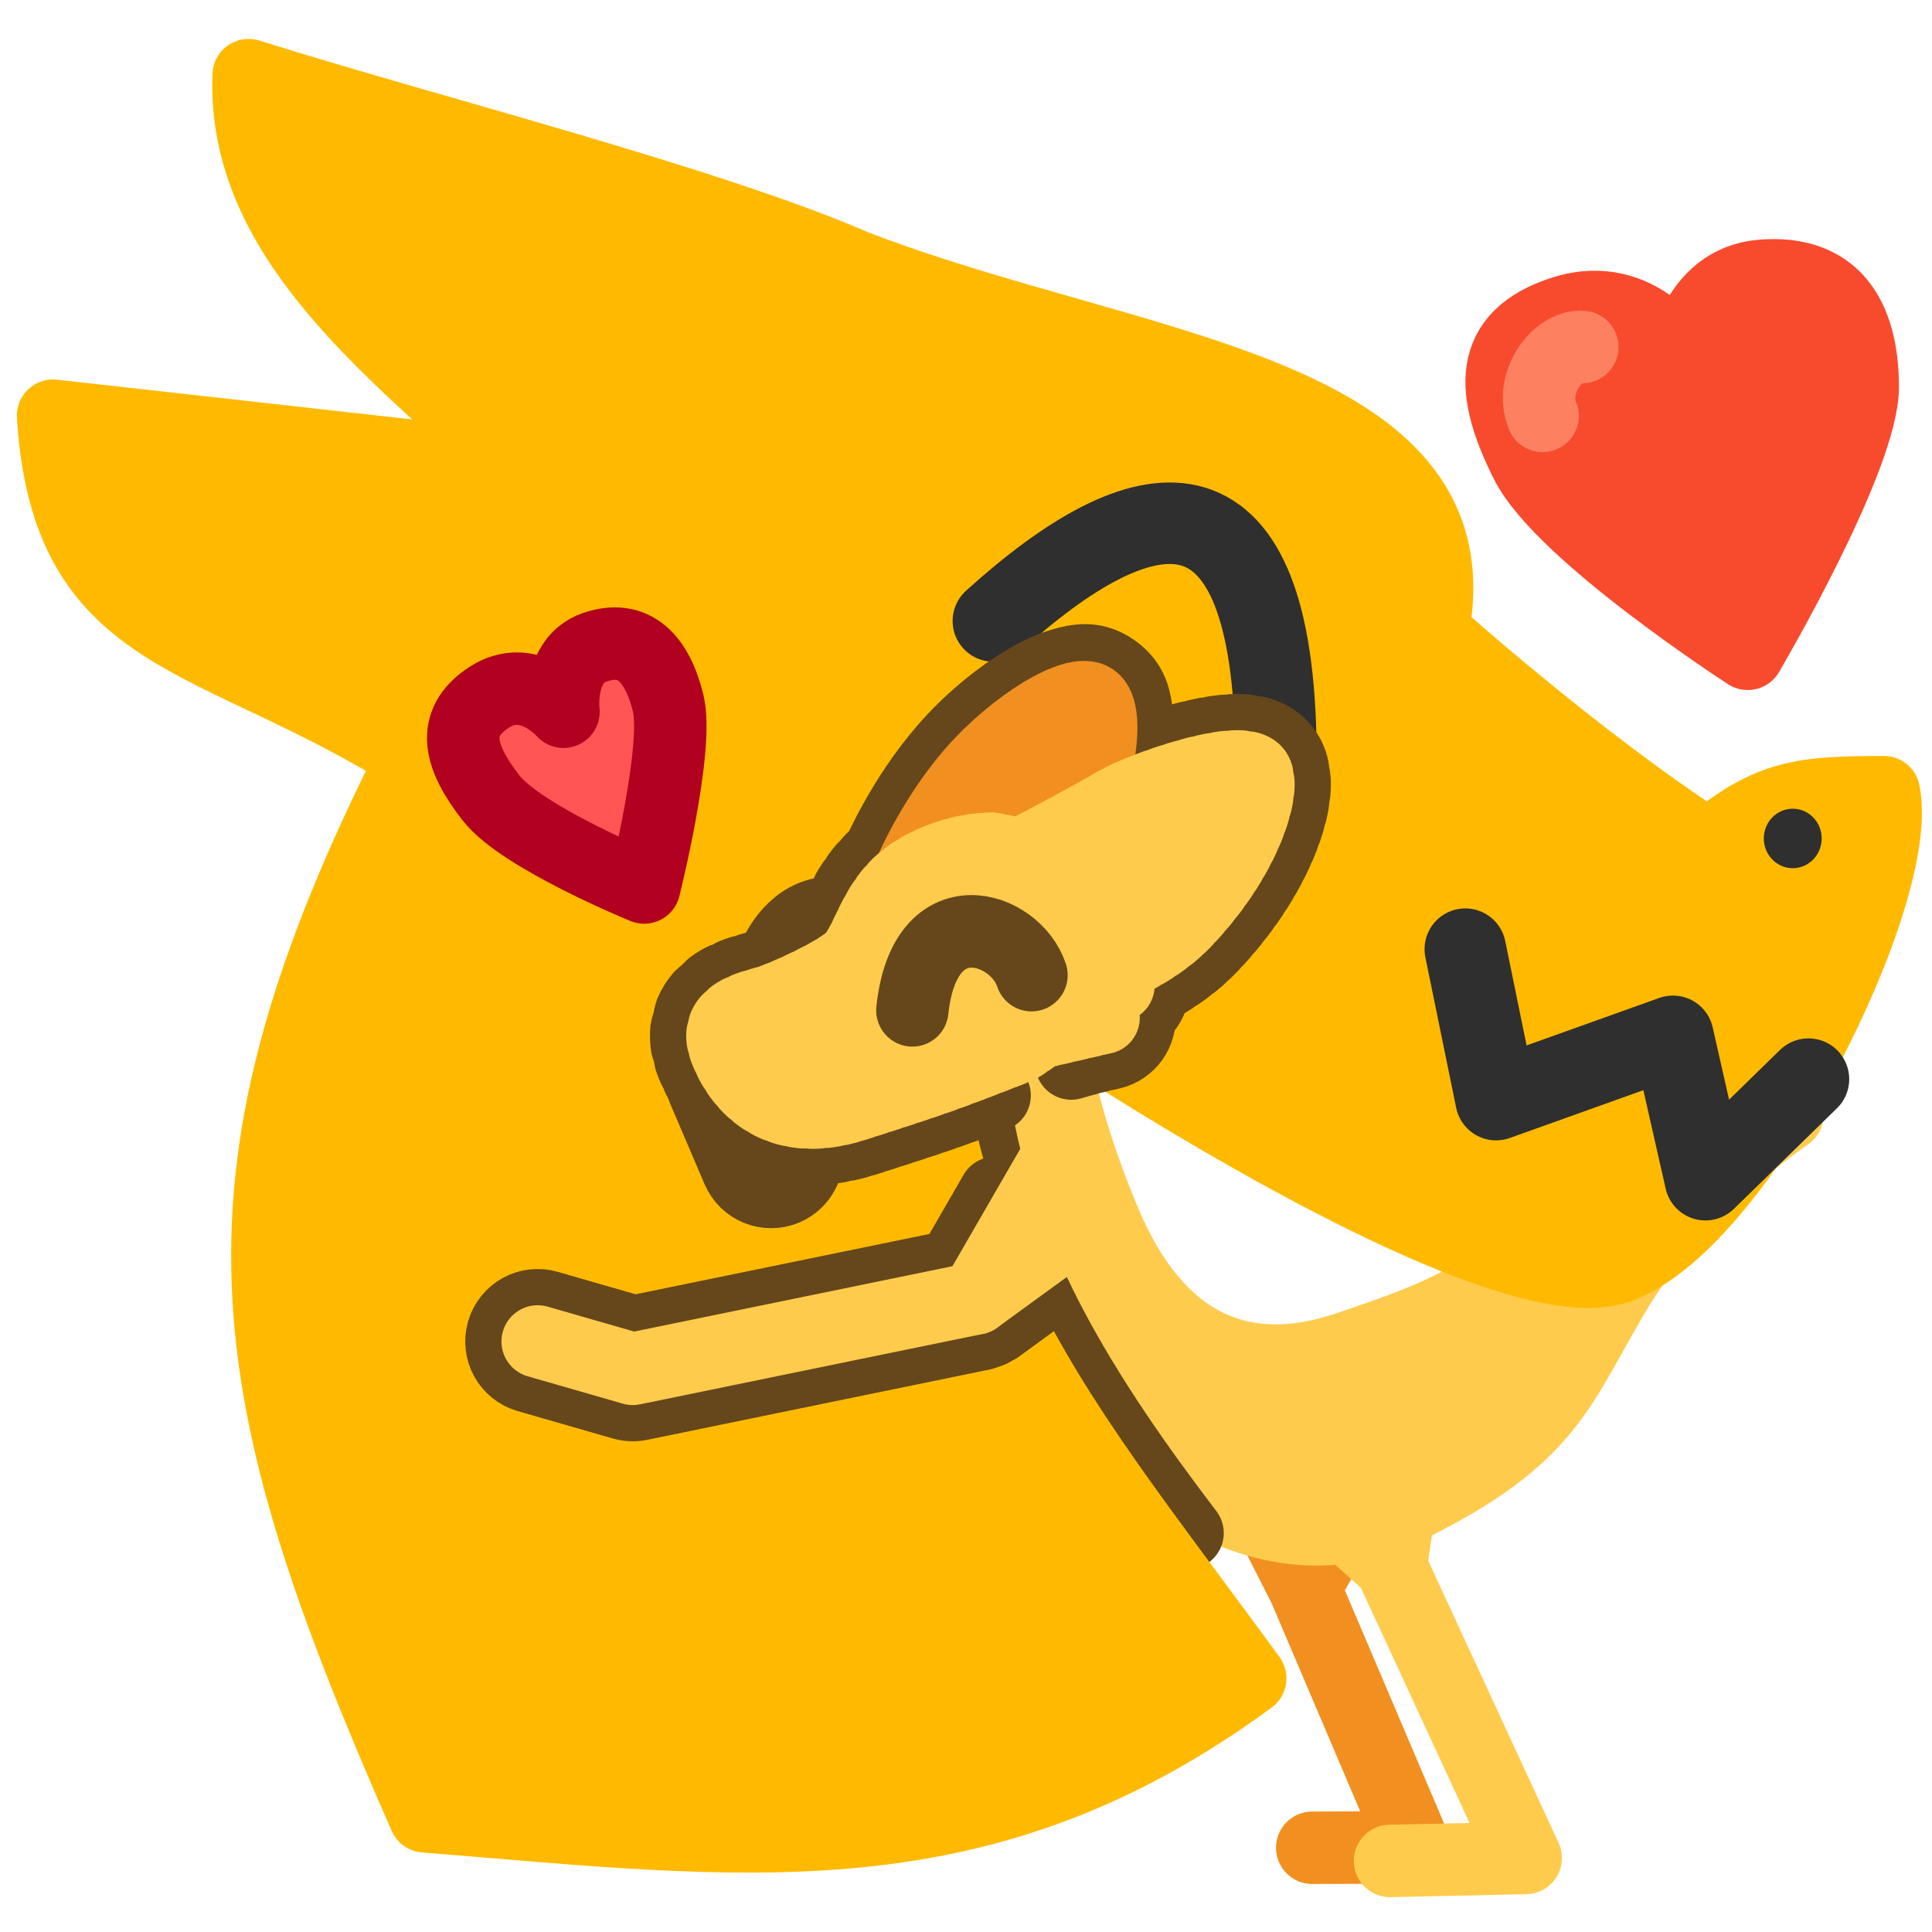
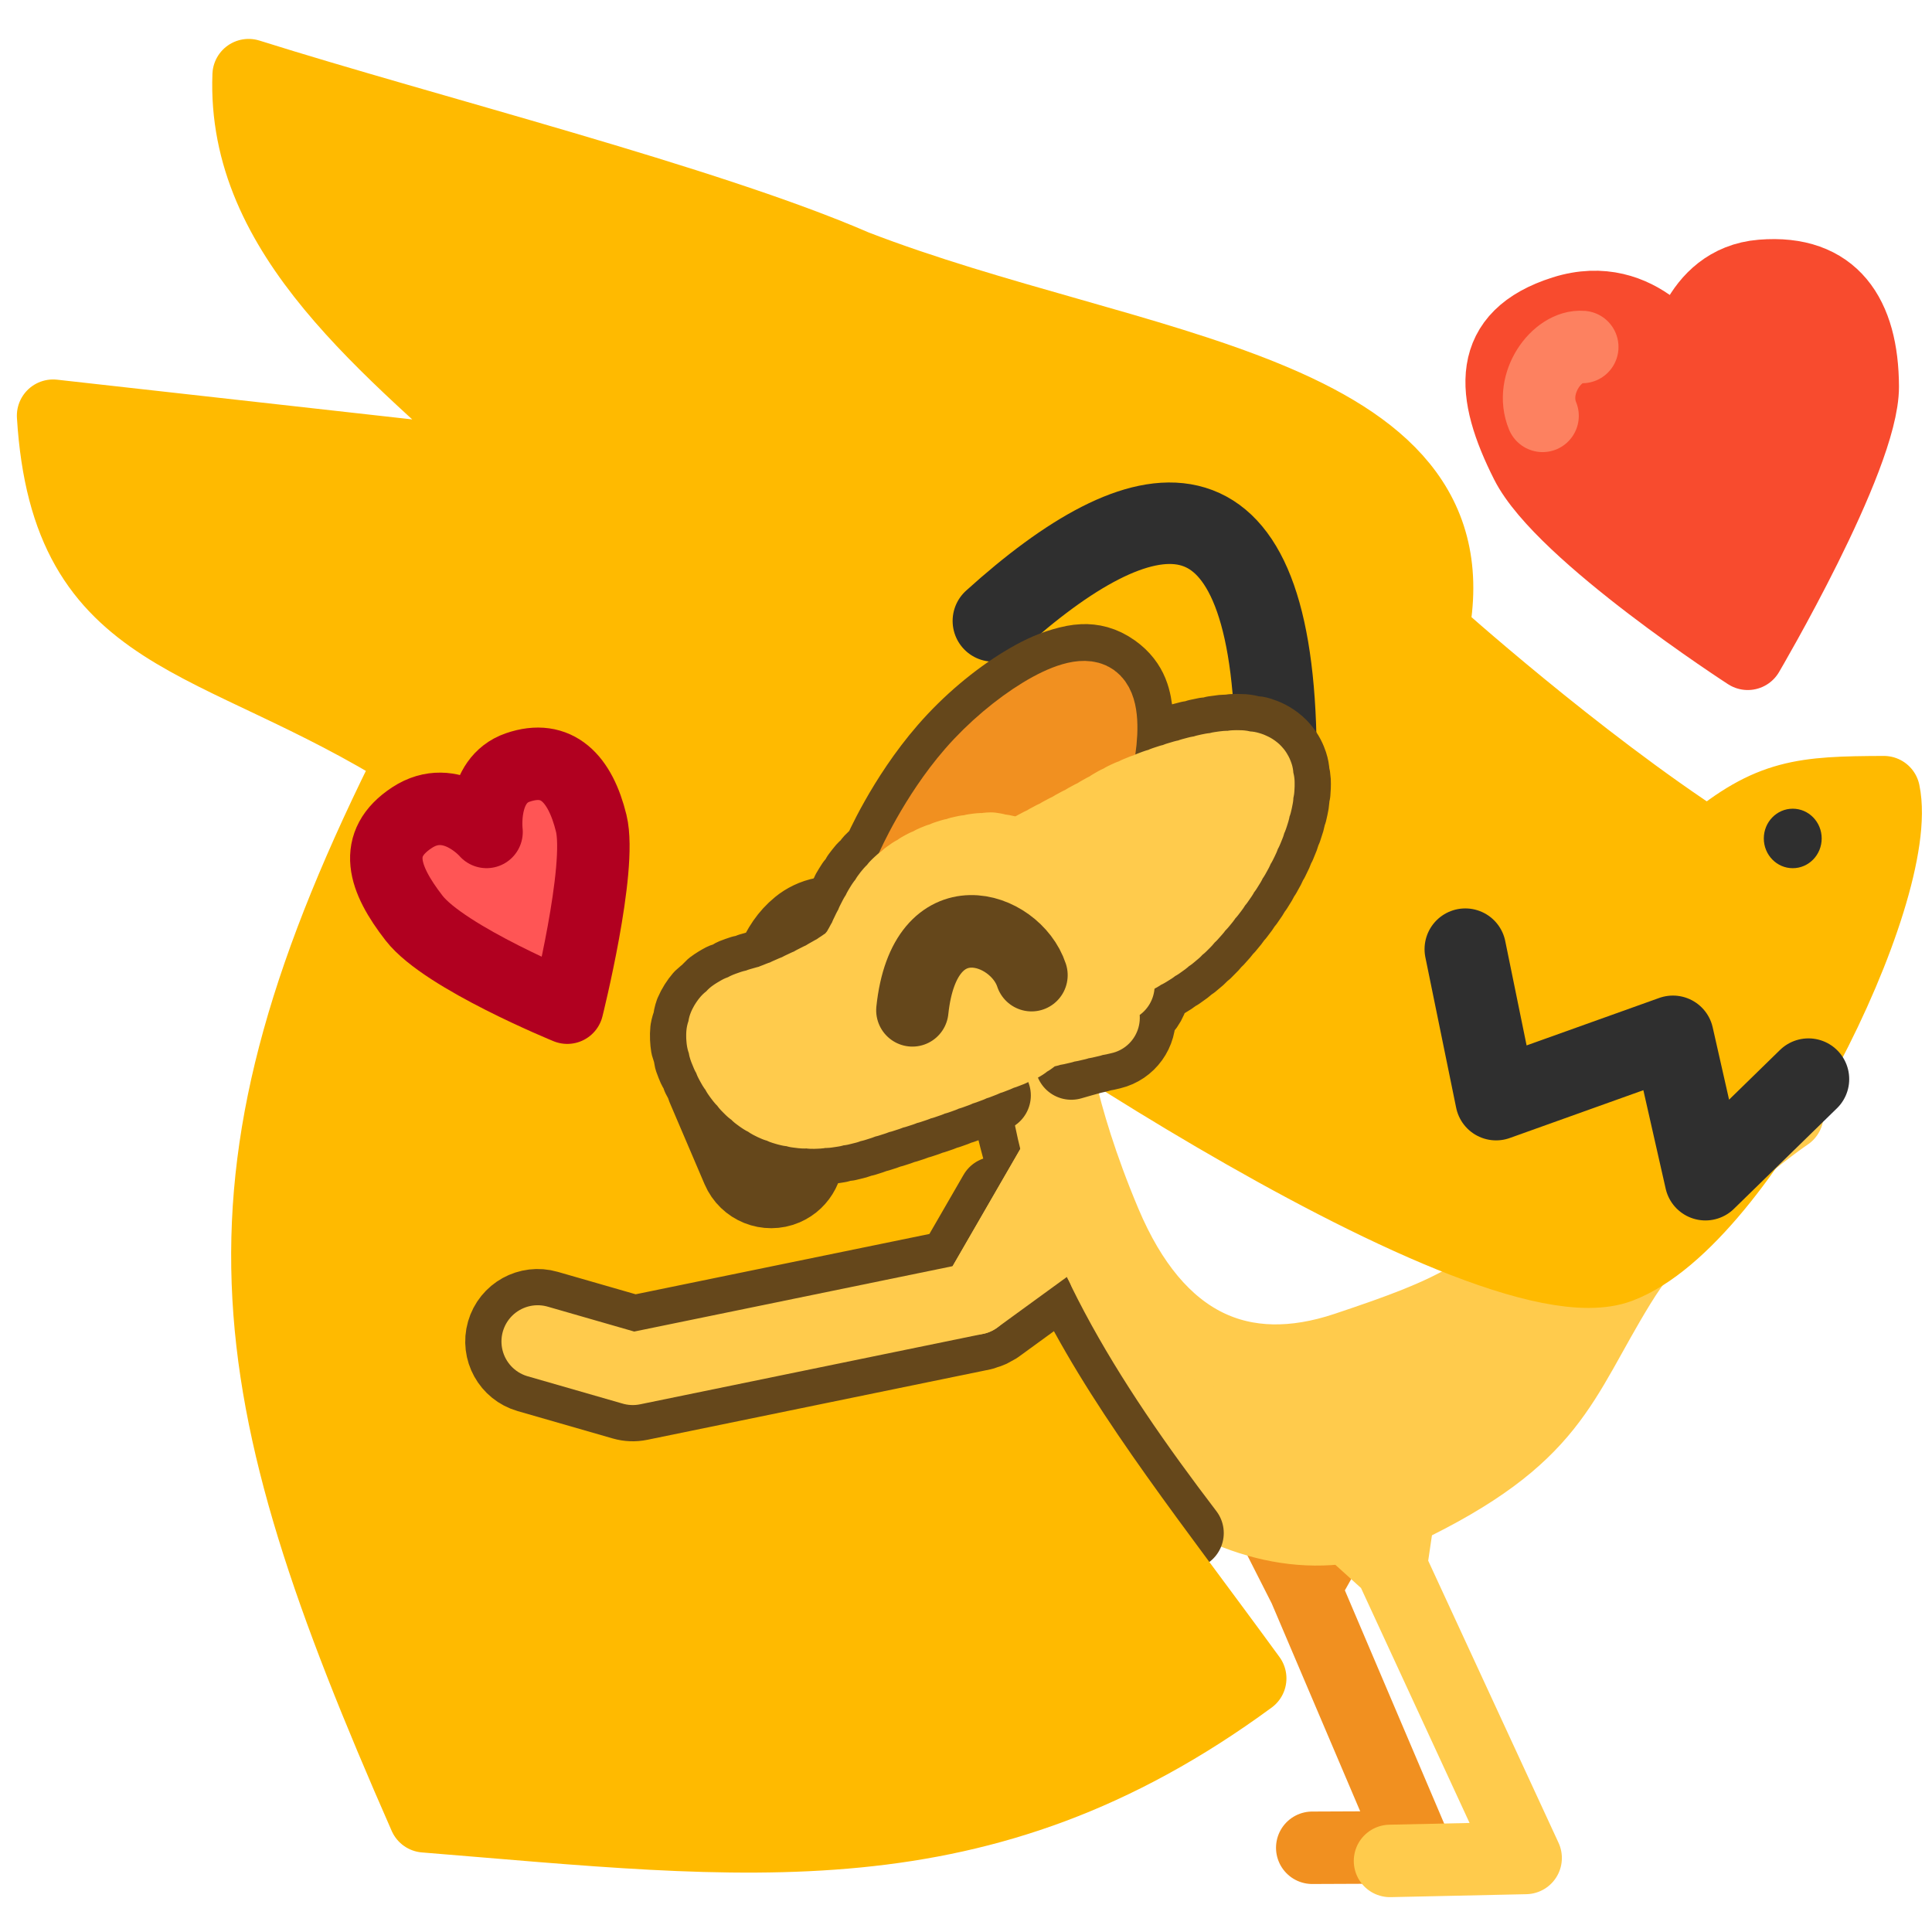
<svg xmlns="http://www.w3.org/2000/svg" version="1.1" id="svg824" width="1706.667" height="1706.667" viewBox="0 0 1706.667 1706.667">
  <defs id="defs828" />
  <g id="layer1" style="display:inline">
    <path style="display:inline;fill:none;fill-opacity:1;stroke:#f19020;stroke-width:64;stroke-linecap:round;stroke-linejoin:round;stroke-opacity:1;paint-order:fill markers stroke;stop-color:#000000" d="m 445.036,1139.368 67.45,-43.662 298.868,-89.188 119.986,0.615" id="path14378-2" />
    <path style="display:inline;fill:none;fill-opacity:1;stroke:#f19020;stroke-width:64;stroke-linecap:round;stroke-linejoin:round;stroke-opacity:1;paint-order:fill markers stroke;stop-color:#000000" d="m 1159.192,1632.261 90.69,-0.377 -97.47,-228.991 -75.44,-148.741 158.466,1.156 -83.026,147.585" id="path10187-8" />
    <path style="fill:none;fill-opacity:1;stroke:#ffcb4c;stroke-width:64;stroke-linecap:round;stroke-linejoin:round;stroke-opacity:1;paint-order:fill markers stroke;stop-color:#000000" d="m 1227.882,1643.884 119.825,-2.608 -119.125,-257.832 -123.693,-111.871 148.375,-55.657 -24.682,167.527" id="path10187" />
    <g id="g917" transform="rotate(-19.68868,1444.703,1222.543)">
      <path style="fill:#ffcb4c;fill-opacity:1;stroke:#ffcb4c;stroke-width:64;stroke-linecap:round;stroke-linejoin:round;stroke-opacity:1;paint-order:fill markers stroke;stop-color:#000000" d="m 1012.089,783.168 c 0,0 -60.407,94.906 -52.943,170.165 8.543,149.058 104.683,319.715 253.594,304.322 148.911,-15.393 169.208,-58.8 248.079,-122.145 78.87,-63.345 190.458,-91.796 190.458,-91.796 0,0 -122.73,-12.161 -210.327,22.44 -97.261,38.419 -121.428,42.778 -226.418,40.528 -96.199,-2.062 -156.465,-57.683 -163.029,-176.135 -6.045,-109.088 10.485,-171.337 10.485,-171.337" id="path2053" />
      <path style="fill:#ffcb4c;fill-opacity:1;stroke:#ffcb4c;stroke-width:64;stroke-linecap:round;stroke-linejoin:round;stroke-opacity:1;paint-order:fill markers stroke;stop-color:#000000" d="m 971.081,865.576 -24.202,157.242 19.592,-28.905" id="path964" />
      <path style="fill:#ffcb4c;fill-opacity:1;stroke:#ffcb4c;stroke-width:64;stroke-linecap:round;stroke-linejoin:round;stroke-opacity:1;paint-order:fill markers stroke;stop-color:#000000" d="m 966.471,1042.473 26.507,146.836 25.355,-19.655" id="path5564" />
    </g>
    <path style="display:none;fill:#234567;fill-opacity:1;stroke:#234567;stroke-width:64;stroke-linecap:round;stroke-linejoin:round;stroke-opacity:1;paint-order:fill markers stroke;stop-color:#000000" d="m 1417.425,1006.269 c 5.114,28.836 18.45,55.813 69.086,74.36 55.339,-36.139 116.729,-45.836 178.971,-51.815 -42.589,-39.881 -91.934,-69.961 -158.152,-75.562 -34.273,-0.017 -65.982,10.504 -89.904,53.018 z" id="path31499" />
    <path style="opacity:1;fill:none;fill-opacity:1;stroke:#65471b;stroke-width:64;stroke-linecap:round;stroke-linejoin:round;stroke-miterlimit:4;stroke-dasharray:none;stroke-dashoffset:172.8;stroke-opacity:1;paint-order:stroke fill markers;stop-color:#000000" d="m 860.58,974.146 c 21.272,141.889 100.364,264.588 188.455,380.111" id="path12613" />
    <g id="g47627" style="display:inline;opacity:1" transform="translate(-8.494199,8.494199)">
      <path style="fill:#ffba00;fill-opacity:1;stroke:#ffba00;stroke-width:64;stroke-linecap:round;stroke-linejoin:round;stroke-dashoffset:172.8;stroke-opacity:1;paint-order:fill markers stroke;stop-color:#000000" d="M 383.796,1595.989 C 215.609,1213.401 185.623,1032.704 373.469,660.289 195.228,548.475 67.919,561.427 55.392,358.717 L 468.287,404.894 C 350.34,297.953 222.701,199.691 228.13,57.885 385.796,107.568 632.974,169.662 763.836,226.521 c 244.021,94.274 552.616,107.12 510.194,322.544 0,0 126.297,113.641 243.689,189.716 54.52,-45.235 83.266,-47.24 154.908,-47.508 18.505,87.906 -123.815,377.824 -233.394,419.309 -122.955,46.549 -624.27,-299.001 -620.385,-310.655 -0.013,308.866 124.266,441.235 294.047,674.194 -238.557,175.144 -444.609,144.805 -729.098,121.868 z" id="path42076" />
      <path style="fill:#ffba00;fill-opacity:1;stroke:#2f2f2f;stroke-width:72;stroke-linecap:round;stroke-linejoin:round;stroke-miterlimit:4;stroke-dasharray:none;stroke-dashoffset:172.8;stroke-opacity:1;paint-order:fill markers stroke;stop-color:#000000" d="M 886.01,540.015 C 1019.15,419.524 1129.899,400.976 1135.422,643.296" id="path47543" />
      <ellipse style="fill:#2f2f2f;fill-opacity:1;stroke:none;stroke-width:32;stroke-linecap:round;stroke-linejoin:round;stroke-miterlimit:4;stroke-dasharray:none;stroke-dashoffset:172.8;stroke-opacity:1;paint-order:fill markers stroke;stop-color:#000000" id="path48003" cx="1592.152" cy="732.163" rx="25.565" ry="26.275" />
      <path style="fill:none;fill-opacity:1;stroke:#2f2f2f;stroke-width:72;stroke-linecap:round;stroke-linejoin:round;stroke-miterlimit:4;stroke-dasharray:none;stroke-dashoffset:172.8;stroke-opacity:1;paint-order:fill markers stroke;stop-color:#000000" d="m 1302.899,829.972 27.195,132.908 156.221,-55.917 28.698,126.643 91.016,-88.831" id="path53871" />
    </g>
    <g id="g4083" style="opacity:1;fill:none;fill-opacity:1;stroke:#65471b;stroke-width:64;stroke-miterlimit:4;stroke-dasharray:none;stroke-opacity:1" transform="translate(-8.494199,8.494199)">
      <g id="g943" transform="matrix(0.7991544,-0.1406369,0.1410901,0.8017293,473.3005,531.562)" style="fill:none;fill-opacity:1;stroke:#65471b;stroke-width:78.746;stroke-miterlimit:4;stroke-dasharray:none;stroke-opacity:1">
        <path id="path927" style="color:#000000;fill:none;fill-opacity:1;stroke:#65471b;stroke-width:64;stroke-linecap:round;stroke-linejoin:round;stroke-miterlimit:4;stroke-dasharray:none;stroke-opacity:1;paint-order:fill markers stroke" d="m 954.843,930.992 c 0,0 17.874,-5.17 18.466,-5.205 l 6.225,-1.445 c 1.514,-0.354 3.001,-0.819 4.447,-1.391 0.593,-0.002 1.186,-0.02 1.777,-0.055 l 4.889,-1.135 c 15.325,-3.694 25.661,-18.05 24.344,-33.809 7.191,-5.428 11.762,-13.65 12.588,-22.643 1.103,-0.595 2.211,-1.175 3.307,-1.787 1.511,-0.858 2.949,-1.839 4.301,-2.932 0.684,-0.217 1.361,-0.458 2.029,-0.721 2.103,-1.254 4.204,-2.549 6.297,-3.889 1.478,-0.964 2.874,-2.049 4.174,-3.244 0.688,-0.267 1.366,-0.559 2.033,-0.873 2.064,-1.42 4.117,-2.885 6.156,-4.4 1.437,-1.089 2.78,-2.299 4.014,-3.615 0.688,-0.328 1.364,-0.682 2.027,-1.059 2.005,-1.616 3.991,-3.285 5.953,-5.012 1.374,-1.234 2.638,-2.584 3.779,-4.037 0.678,-0.4 1.34,-0.826 1.986,-1.275 1.96,-1.889 3.81,-3.776 5.568,-5.641 1.129,-1.211 2.163,-2.509 3.092,-3.881 0.555,-0.381 1.097,-0.78 1.627,-1.195 1.582,-1.736 3.147,-3.488 4.697,-5.26 1.101,-1.274 2.101,-2.634 2.988,-4.066 0.545,-0.409 1.076,-0.836 1.594,-1.279 1.514,-1.802 3.01,-3.621 4.488,-5.457 1.053,-1.324 1.999,-2.73 2.83,-4.205 0.531,-0.434 1.047,-0.886 1.549,-1.354 1.438,-1.866 2.863,-3.754 4.271,-5.666 0.997,-1.371 1.883,-2.82 2.65,-4.332 0.512,-0.458 1.01,-0.932 1.492,-1.422 1.372,-1.949 2.717,-3.911 4.039,-5.885 0.939,-1.423 1.763,-2.918 2.465,-4.473 0.497,-0.487 0.979,-0.991 1.443,-1.51 1.283,-2.015 2.545,-4.049 3.783,-6.104 0.876,-1.476 1.633,-3.021 2.262,-4.619 0.477,-0.516 0.937,-1.047 1.379,-1.594 1.19,-2.089 2.358,-4.204 3.504,-6.346 0.805,-1.531 1.485,-3.126 2.033,-4.768 0.455,-0.548 0.891,-1.111 1.309,-1.688 1.093,-2.183 2.16,-4.389 3.195,-6.619 0.725,-1.597 1.319,-3.252 1.774,-4.947 0.432,-0.588 0.845,-1.19 1.236,-1.807 0.976,-2.284 1.92,-4.603 2.83,-6.953 0.633,-1.681 1.125,-3.412 1.469,-5.176 0.405,-0.641 0.788,-1.296 1.147,-1.965 0.834,-2.419 1.633,-4.891 2.383,-7.416 0.516,-1.805 0.873,-3.653 1.066,-5.521 0.371,-0.727 0.715,-1.469 1.029,-2.223 0.641,-2.639 1.234,-5.383 1.74,-8.24 0.341,-2.072 0.479,-4.172 0.41,-6.271 0.315,-0.917 0.589,-1.847 0.82,-2.789 0.285,-3.145 0.462,-6.694 0.299,-10.633 -0.12,-2.241 -0.475,-4.464 -1.059,-6.631 -0.14,-2.904 -0.674,-5.776 -1.586,-8.537 -1.229,-3.677 -3.339,-8.94 -8.252,-14.459 -0.02,-0.023 -0.041,-0.046 -0.061,-0.068 -0.933,-1.042 -1.975,-2.091 -3.148,-3.127 l -0.012,-0.008 -0.031,-0.031 c -6.003,-5.28 -11.869,-7.611 -16.211,-8.984 l -0.045,-0.016 c -0.8,-0.252 -1.608,-0.483 -2.424,-0.697 -1.375,-0.174 -2.759,-0.258 -4.144,-0.252 -2.675,-0.924 -5.461,-1.489 -8.283,-1.678 -3.528,-0.221 -6.765,-0.193 -9.701,-0.07 -0.87,0.174 -1.733,0.383 -2.586,0.629 -1.966,-0.175 -3.944,-0.167 -5.908,0.023 -2.671,0.291 -5.283,0.647 -7.836,1.049 -1.218,0.368 -2.413,0.808 -3.578,1.318 -1.264,-0.083 -2.532,-0.091 -3.797,-0.023 -2.422,0.468 -4.814,0.968 -7.176,1.496 -1.131,0.427 -2.237,0.918 -3.312,1.471 -1.207,-0.013 -2.414,0.042 -3.615,0.166 -2.307,0.572 -4.583,1.165 -6.832,1.773 -1.088,0.467 -2.148,0.993 -3.178,1.578 -1.183,0.035 -2.362,0.136 -3.533,0.303 -2.225,0.645 -4.435,1.308 -6.635,1.986 -1.058,0.499 -2.087,1.056 -3.084,1.668 -1.167,0.073 -2.33,0.211 -3.482,0.412 -2.183,0.711 -4.356,1.438 -6.521,2.18 -1.038,0.53 -2.047,1.117 -3.022,1.758 -1.161,0.108 -2.315,0.281 -3.457,0.516 -2.154,0.774 -4.312,1.568 -6.477,2.385 -0.592,0.343 -1.172,0.705 -1.74,1.086 1.77,-12.231 2.575,-23.98 1.291,-35.854 -1.302,-12.046 -3.332,-27.227 -20.219,-39.219 -9.778,-6.944 -19.042,-8.791 -27.43,-8.461 l 5.7e-4,6.8e-4 c -2.796,0.11 -5.494,0.462 -8.082,0.947 -3.45,0.648 -6.704,1.533 -9.729,2.4 -12.097,3.468 -23.376,9.116 -35.1,16.248 -23.448,14.264 -48.045,34.717 -68.809,58.619 -37.419,43.075 -58.277,91.789 -58.277,91.789 l -0.229,0.525 c -0.3,0.165 -0.598,0.335 -0.893,0.51 -2.265,1.972 -4.43,4.021 -6.5,6.137 -0.883,1.169 -1.685,2.398 -2.4,3.678 -1.209,0.831 -2.36,1.745 -3.443,2.734 -1.857,2.191 -3.627,4.43 -5.309,6.709 -0.677,1.226 -1.274,2.495 -1.785,3.799 -1.036,0.929 -2.011,1.926 -2.918,2.982 -1.491,2.287 -2.887,4.57 -4.205,6.834 -0.498,1.203 -0.922,2.436 -1.27,3.691 -0.875,0.949 -1.691,1.95 -2.445,2.998 -1.169,2.202 -2.276,4.373 -3.332,6.506 -0.363,1.104 -0.667,2.226 -0.908,3.363 -0.737,0.879 -1.426,1.797 -2.064,2.75 -0.005,0.01 -0.009,0.019 -0.014,0.029 -1.172,-0.134 -2.362,-0.23 -3.578,-0.264 -2.855,-0.079 -5.695,0.167 -8.469,0.678 -8.321,1.533 -16.039,5.452 -21.74,10.123 -10.631,8.711 -17.239,19.062 -22.865,32.248 -0.627,0.398 -1.24,0.819 -1.838,1.26 -0.969,0.137 -1.932,0.319 -2.885,0.545 -1.751,0.707 -3.421,1.36 -5.018,1.947 -0.658,0.372 -1.303,0.768 -1.934,1.186 -0.709,0.04 -1.416,0.103 -2.121,0.189 -1.568,0.461 -3.523,0.989 -5.848,1.648 -1.144,0.503 -2.258,1.073 -3.336,1.707 -1.288,0.069 -2.57,0.215 -3.84,0.439 -2.555,0.821 -5.243,1.759 -8.037,2.869 -1.412,0.77 -2.763,1.647 -4.043,2.621 -1.619,0.339 -3.209,0.804 -4.756,1.391 -3.066,1.601 -6.319,3.536 -9.623,5.979 -1.637,1.466 -3.119,3.097 -4.422,4.867 -2.006,1.244 -3.868,2.706 -5.553,4.361 -3.313,3.868 -6.259,8.377 -8.502,13.611 -0.936,2.648 -1.522,5.408 -1.74,8.209 -1.07,2.436 -1.833,4.997 -2.271,7.623 -0.493,5.243 -0.189,10.067 0.5,14.42 0.525,2.005 1.243,3.954 2.143,5.82 0.095,2.014 0.378,4.015 0.848,5.977 1.053,3.009 2.149,5.678 3.17,8.051 0.733,1.236 1.548,2.422 2.439,3.549 0.294,1.394 0.68,2.767 1.156,4.109 0.98,1.928 2.065,3.837 3.156,5.742 0.34,1.399 0.774,2.773 1.299,4.113 l 30.721,71.898 c 6.954,16.275 25.739,23.828 41.957,16.871 14.103,-6.066 21.901,-21.338 18.572,-36.373 1.359,0.374 2.741,0.658 4.137,0.85 2.855,0.017 5.677,-0.062 8.459,-0.227 1.375,-0.265 2.732,-0.619 4.061,-1.062 1.383,0.201 2.777,0.312 4.174,0.33 2.698,-0.32 5.376,-0.712 8.031,-1.174 1.283,-0.405 2.538,-0.891 3.76,-1.455 1.341,0.053 2.683,0.021 4.02,-0.096 2.562,-0.575 5.091,-1.205 7.584,-1.883 1.747,-0.492 3.449,-1.133 5.088,-1.916 0.761,-0.055 1.519,-0.138 2.273,-0.248 l 0.357,-0.113 c 0.029,-0.01 0.057,-0.019 0.086,-0.029 l 5.732,-1.826 c 1.487,-0.477 2.937,-1.062 4.338,-1.752 0.592,-0.05 1.183,-0.116 1.771,-0.199 l 0.674,-0.217 0.025,-0.008 5.41,-1.732 c 1.493,-0.482 2.949,-1.074 4.355,-1.771 0.6,-0.052 1.199,-0.121 1.795,-0.207 l 5.055,-1.633 0.043,-0.014 1.023,-0.332 c 1.486,-0.485 2.935,-1.078 4.334,-1.775 0.598,-0.054 1.194,-0.125 1.787,-0.213 2.043,-0.666 4.096,-1.338 6.156,-2.016 1.491,-0.495 2.944,-1.099 4.346,-1.809 0.601,-0.057 1.2,-0.131 1.797,-0.223 2.057,-0.683 4.115,-1.368 6.176,-2.061 1.497,-0.507 2.954,-1.126 4.359,-1.85 0.608,-0.062 1.213,-0.141 1.816,-0.238 2.057,-0.701 4.125,-1.411 6.203,-2.131 1.494,-0.522 2.947,-1.155 4.348,-1.893 0.609,-0.069 1.215,-0.156 1.818,-0.26 2.082,-0.732 4.149,-1.467 6.199,-2.201 1.495,-0.54 2.948,-1.191 4.346,-1.947 0.611,-0.076 1.219,-0.17 1.824,-0.281 2.06,-0.75 4.116,-1.506 6.166,-2.266 1.481,-0.553 2.918,-1.216 4.301,-1.982 0.606,-0.081 1.21,-0.179 1.811,-0.295 2.039,-0.765 4.07,-1.531 6.094,-2.299 1.473,-0.563 2.902,-1.235 4.275,-2.01 0.604,-0.086 1.206,-0.19 1.805,-0.311 l 3.996,-1.533 0.045,-0.018" transform="matrix(1.213734,0.2129095,-0.2135955,1.209836,-460.9216,-743.8727)" />
      </g>
      <g id="g1282" style="display:none;fill:none;fill-opacity:1;stroke:#65471b;stroke-width:64;stroke-miterlimit:4;stroke-dasharray:none;stroke-opacity:1">
        <path id="path967" style="color:#000000;display:inline;fill:none;fill-opacity:1;stroke:#65471b;stroke-width:64;stroke-linecap:round;stroke-linejoin:round;stroke-miterlimit:4;stroke-dasharray:none;stroke-opacity:1;paint-order:fill markers stroke" d="m 1146.649,1041.579 c 0.4,-4.193 -0.021,-8.511 -1.347,-12.714 L 1039.584,694.107 c -4.321,-13.677 -17.172,-22.82 -31.465,-22.385 -3.455,0.105 -6.869,0.772 -10.109,1.975 -4.055,1.505 -7.763,3.819 -10.898,6.805 l -86.191,82.084 c -7.886,7.511 -11.415,18.535 -9.365,29.256" />
        <path id="path983" style="color:#000000;display:inline;fill:none;fill-opacity:1;stroke:#65471b;stroke-width:64;stroke-linecap:round;stroke-linejoin:round;stroke-miterlimit:4;stroke-dasharray:none;stroke-opacity:1;paint-order:fill markers stroke" d="m 879.352,571.582 c -22.04,-0.332 -44.014,1.055 -65.531,4.92 -34.427,6.184 -67.685,18.709 -98.18,40.684 a 32.055,31.952 80.019 0 0 -6.445,44.9 c -35.161,23.194 -63.791,51.899 -86.236,84.691 a 32.055,31.952 80.019 0 0 37.832,48.078 c 49.205,-18.955 85.443,-20.491 108.691,-9.176 a 32.055,31.952 80.019 0 0 40.83,-11.52 c 25.457,-39.85 54.615,-46.359 97.135,-51.359 a 32.055,31.952 80.019 0 0 15.061,-5.908 c 14.786,-10.79 25.946,-21.74 33.613,-34.668 7.667,-12.928 10.835,-28.31 9.449,-41.414 -2.771,-26.208 -16.376,-40.992 -21.625,-50.518 a 32.055,31.952 80.019 0 0 -24.934,-16.422 c -13.188,-1.273 -26.436,-2.09 -39.66,-2.289 z" />
      </g>
      <g id="g1325" transform="rotate(4.726656,71.67428,938.8876)" style="fill:none;fill-opacity:1;stroke:#65471b;stroke-width:64;stroke-miterlimit:4;stroke-dasharray:none;stroke-opacity:1">
        <path id="path1321" style="color:#000000;fill:none;fill-opacity:1;stroke:#65471b;stroke-width:64;stroke-linecap:round;stroke-linejoin:round;stroke-miterlimit:4;stroke-dasharray:none;stroke-opacity:1;paint-order:fill markers stroke" d="M 887.406,1045.249 850.014,1110 h -0.002 l -281.271,57.76 -76.428,-22 c -16.984,-4.889 -34.715,4.916 -39.604,21.9 -4.889,16.984 4.916,34.715 21.9,39.603 l 84,24.178 c 4.973,1.431 10.22,1.635 15.289,0.594 l 303.072,-62.236 c 0.741,-0.235 1.473,-0.497 2.195,-0.785 1.665,-0.447 3.292,-1.028 4.863,-1.736 1.033,-0.501 2.038,-1.057 3.012,-1.666 0.791,-0.395 1.565,-0.822 2.32,-1.281 l 35.207,-25.617" transform="rotate(-4.726656,71.67428,938.8876)" />
      </g>
    </g>
    <g id="g18131" transform="rotate(4.726656,-35.47976,840.2277)" style="display:inline">
      <path style="fill:none;fill-opacity:1;stroke:#ffcb4c;stroke-width:64;stroke-linecap:round;stroke-linejoin:round;stroke-opacity:1;paint-order:fill markers stroke;stop-color:#000000" d="m 501.641,1141.771 85.707,17.174 296.915,-86.998 68.943,-145.987" id="path14378" />
      <path style="fill:#ffcb4c;fill-opacity:1;stroke:#ffcb4c;stroke-width:64;stroke-linecap:round;stroke-linejoin:round;stroke-dashoffset:172.8;stroke-opacity:1;paint-order:fill markers stroke;stop-color:#000000" d="m 884.263,1071.947 95.935,-82.711 -26.992,-63.276 z" id="path2099" />
    </g>
    <g id="g31027" transform="matrix(0.7991544,-0.1406369,0.1410901,0.8017293,464.8063,540.0562)" style="display:inline;stroke-width:1.23">
      <path style="display:inline;fill:none;stroke:#65471b;stroke-width:78.746;stroke-linecap:round;stroke-linejoin:round;stroke-opacity:1;paint-order:fill markers stroke;stop-color:#000000" d="m 219.851,460.504 c 49.768,-91.015 69.33,-12.061 65.927,18.399" id="path1517-8" />
      <path style="fill:none;stroke:#65471b;stroke-width:78.746;stroke-linecap:round;stroke-linejoin:round;stroke-opacity:1;paint-order:fill markers stroke;stop-color:#000000" d="m 137.991,534.299 21.93,93.524" id="path1858" />
      <path style="fill:#f19020;fill-opacity:1;stroke:#f19020;stroke-width:78.746;stroke-linecap:round;stroke-miterlimit:4;stroke-dasharray:none;stroke-dashoffset:0;stroke-opacity:1;paint-order:fill markers stroke;stop-color:#000000" d="m 365.554,346.233 c 0,0 33.609,-50.472 82.319,-89.843 53.586,-43.312 126.865,-72.04 143.204,-55.547 16.34,16.493 -10.123,88.706 -39.831,127.194 -29.708,38.488 -116.665,98.772 -116.665,98.772 z" id="path1640" />
      <path style="display:none;fill:#123456;fill-opacity:1;stroke:#123456;stroke-width:78.746;stroke-linecap:round;stroke-linejoin:round;stroke-opacity:1;paint-order:fill markers stroke;stop-color:#000000" d="m 613.568,322.407 56.812,427.509 -58.232,-69.594 -34.087,61.073 -48.29,-96.58 -34.087,46.87 -4.261,-288.32 z" id="path30938" />
      <path id="path1148" style="display:inline;fill:#ffcb4c;stroke:#ffcb4c;stroke-width:78.746;stroke-linecap:round;stroke-linejoin:round;stroke-miterlimit:4;stroke-dasharray:7.875, 7.875;stroke-dashoffset:0;stroke-opacity:1;paint-order:fill markers stroke;stop-color:#000000" d="m 539.601,477.494 c 0,0 -0.037,-3.702 -0.323,-9.722 -0.143,-3.01 -0.348,-6.599 -0.642,-10.595 -0.294,-3.996 -0.678,-8.399 -1.177,-13.036 -0.499,-4.636 -1.115,-9.506 -1.873,-14.437 -0.758,-4.931 -1.658,-9.922 -2.727,-14.801 -0.535,-2.44 -1.112,-4.851 -1.734,-7.213 -0.623,-2.362 -1.291,-4.674 -2.008,-6.915 -0.717,-2.241 -1.483,-4.41 -2.301,-6.487 -0.818,-2.077 -1.689,-4.061 -2.616,-5.93 -0.926,-1.869 -2.012,-3.69 -3.234,-5.46 -1.222,-1.77 -2.581,-3.491 -4.051,-5.16 -1.471,-1.669 -3.054,-3.287 -4.726,-4.853 -1.672,-1.566 -3.433,-3.079 -5.26,-4.538 -1.827,-1.459 -3.718,-2.865 -5.652,-4.216 -1.934,-1.351 -3.909,-2.647 -5.903,-3.887 -3.987,-2.48 -8.048,-4.737 -11.992,-6.76 -3.944,-2.023 -7.773,-3.811 -11.297,-5.357 -3.524,-1.546 -6.744,-2.848 -9.471,-3.898 -5.453,-2.099 -8.935,-3.188 -8.935,-3.188 -36.22,-5.469 -78.716,2.384 -105.992,20.53 -34.334,22.841 -46.41,60.423 -67.37,72.508 -20.959,12.085 -76.352,26.434 -95.065,28.7 -18.714,2.266 -62.129,2.266 -54.644,42.296 7.485,40.03 38.176,96.677 128.001,84.592 89.826,-12.085 106.294,-15.106 181.897,-30.212 7.763,-1.551 18.257,-6.267 29.438,-12.639 l 72.511,-3.909 -31.506,-25.744 c 1.817,-1.656 3.594,-3.325 5.3,-5.007 l 48.169,-0.812 -28.778,-23.833 c 1.18,-2.242 2.197,-4.454 2.925,-6.605 0.357,-1.054 0.689,-2.267 1.033,-3.413 z" />
      <path style="display:none;fill:#123456;fill-opacity:1;stroke:#123456;stroke-width:78.746;stroke-linecap:round;stroke-linejoin:round;stroke-opacity:1;paint-order:fill markers stroke;stop-color:#000000" d="m 328.263,338.585 c -38.926,-28.121 -95.275,-32.286 -164.485,-18.767 53.193,-54.199 122.017,-91.203 213.057,-103.769 -8.5,-22.368 -50.666,-20.688 -83.898,-25.39 71.85,-34.616 149.122,-28.562 228.512,-6.624 11.487,33.486 35.339,66.971 -33.118,100.457 -56.188,-3.203 -111.36,1.205 -160.069,54.092 z" id="path30246" />
      <path id="path13483" style="display:inline;fill:#ffcb4c;stroke:#ffcb4c;stroke-width:78.746;stroke-linecap:round;stroke-linejoin:round;stroke-miterlimit:4;stroke-dasharray:7.875, 7.875;stroke-dashoffset:0;stroke-opacity:1;paint-order:fill markers stroke;stop-color:#000000" d="m 751.075,307.406 c -16.805,-20.998 -127.125,-2.575 -155.996,8.554 -25.705,9.909 -93.216,31.357 -112.36,37.421 0,0 1.318,3.391 3.072,8.95 0.877,2.779 1.864,6.1 2.849,9.81 0.985,3.71 1.97,7.809 2.844,12.144 0.874,4.335 1.636,8.906 2.177,13.56 0.271,2.327 0.486,4.674 0.632,7.024 0.146,2.349 0.224,4.7 0.218,7.033 -0.006,2.333 -0.094,4.649 -0.279,6.928 -0.185,2.279 -0.467,4.522 -0.858,6.709 -0.392,2.187 -0.894,4.318 -1.52,6.375 -0.626,2.056 -1.377,4.038 -2.265,5.925 -0.888,1.887 -1.901,3.803 -3.019,5.736 -1.118,1.933 -2.342,3.882 -3.652,5.839 -1.31,1.956 -2.707,3.919 -4.171,5.877 -1.464,1.958 -2.996,3.912 -4.575,5.85 -3.16,3.876 -6.513,7.69 -9.907,11.355 -3.394,3.665 -6.829,7.182 -10.154,10.462 -3.325,3.28 -6.539,6.325 -9.489,9.047 -2.95,2.722 -5.637,5.12 -7.909,7.108 -4.543,3.977 -7.423,6.314 -7.423,6.314 52.012,0.515 156.557,-4.608 218.352,-49.912 84.605,-62.027 114.332,-134.491 103.434,-148.108 z" />
      <path style="fill:none;stroke:#65471b;stroke-width:78.746;stroke-linecap:round;stroke-linejoin:round;stroke-opacity:1;paint-order:fill markers stroke;stop-color:#000000" d="m 338.768,499.009 c 34.622,-120.209 126.307,-70.602 134.4,-15.203" id="path1517" />
    </g>
-     <path style="display:inline;fill:#ff5555;fill-opacity:1;stroke:#b10020;stroke-width:64;stroke-linecap:round;stroke-linejoin:round;stroke-miterlimit:4;stroke-dasharray:none;stroke-opacity:1;paint-order:fill markers stroke;stop-color:#000000" d="m 569.067,783.973 c 0,0 -108.178,-44.168 -135.326,-79.125 -27.148,-34.958 -37.099,-65.541 -1.895,-88.705 35.203,-23.164 65.911,12.587 65.911,12.587 0,0 -5.611,-45.503 27.533,-56.926 34.56,-11.911 55.223,9.657 64.941,49.326 9.718,39.669 -21.163,162.843 -21.163,162.843 z" id="path1288" />
+     <path style="display:inline;fill:#ff5555;fill-opacity:1;stroke:#b10020;stroke-width:64;stroke-linecap:round;stroke-linejoin:round;stroke-miterlimit:4;stroke-dasharray:none;stroke-opacity:1;paint-order:fill markers stroke;stop-color:#000000" d="m 501.114,890.15 c 0,0 -108.178,-44.168 -135.326,-79.125 -27.148,-34.958 -37.099,-65.541 -1.895,-88.705 35.203,-23.164 65.911,12.587 65.911,12.587 0,0 -5.611,-45.503 27.533,-56.926 34.56,-11.911 55.223,9.657 64.941,49.326 9.718,39.669 -21.163,162.843 -21.163,162.843 z" id="path1288" />
    <path style="display:inline;fill:#f84b2e;fill-opacity:1;stroke:#f84b2e;stroke-width:64;stroke-linecap:round;stroke-linejoin:round;stroke-miterlimit:4;stroke-dasharray:none;stroke-opacity:1;paint-order:fill markers stroke;stop-color:#000000" d="m 1543.908,577.547 c 0,0 -164.001,-106.053 -195.484,-168.422 -31.482,-62.369 -35.819,-111.843 32.763,-133.55 68.582,-21.706 105.728,43.164 105.728,43.164 0,0 9.006,-70.219 69.368,-75.1 62.94,-5.09 88.944,34.834 89.207,97.83 0.264,62.996 -101.582,236.078 -101.582,236.078 z" id="path1288-2" />
    <path style="fill:none;fill-opacity:1;stroke:#fd8160;stroke-width:64;stroke-linecap:round;stroke-linejoin:round;stroke-miterlimit:4;stroke-dasharray:none;stroke-dashoffset:172.8;stroke-opacity:1;paint-order:stroke fill markers;stop-color:#000000" d="m 1362.664,367.369 c -11.976,-28.812 13.004,-62.62 35.066,-60.841" id="path24504" />
  </g>
</svg>
